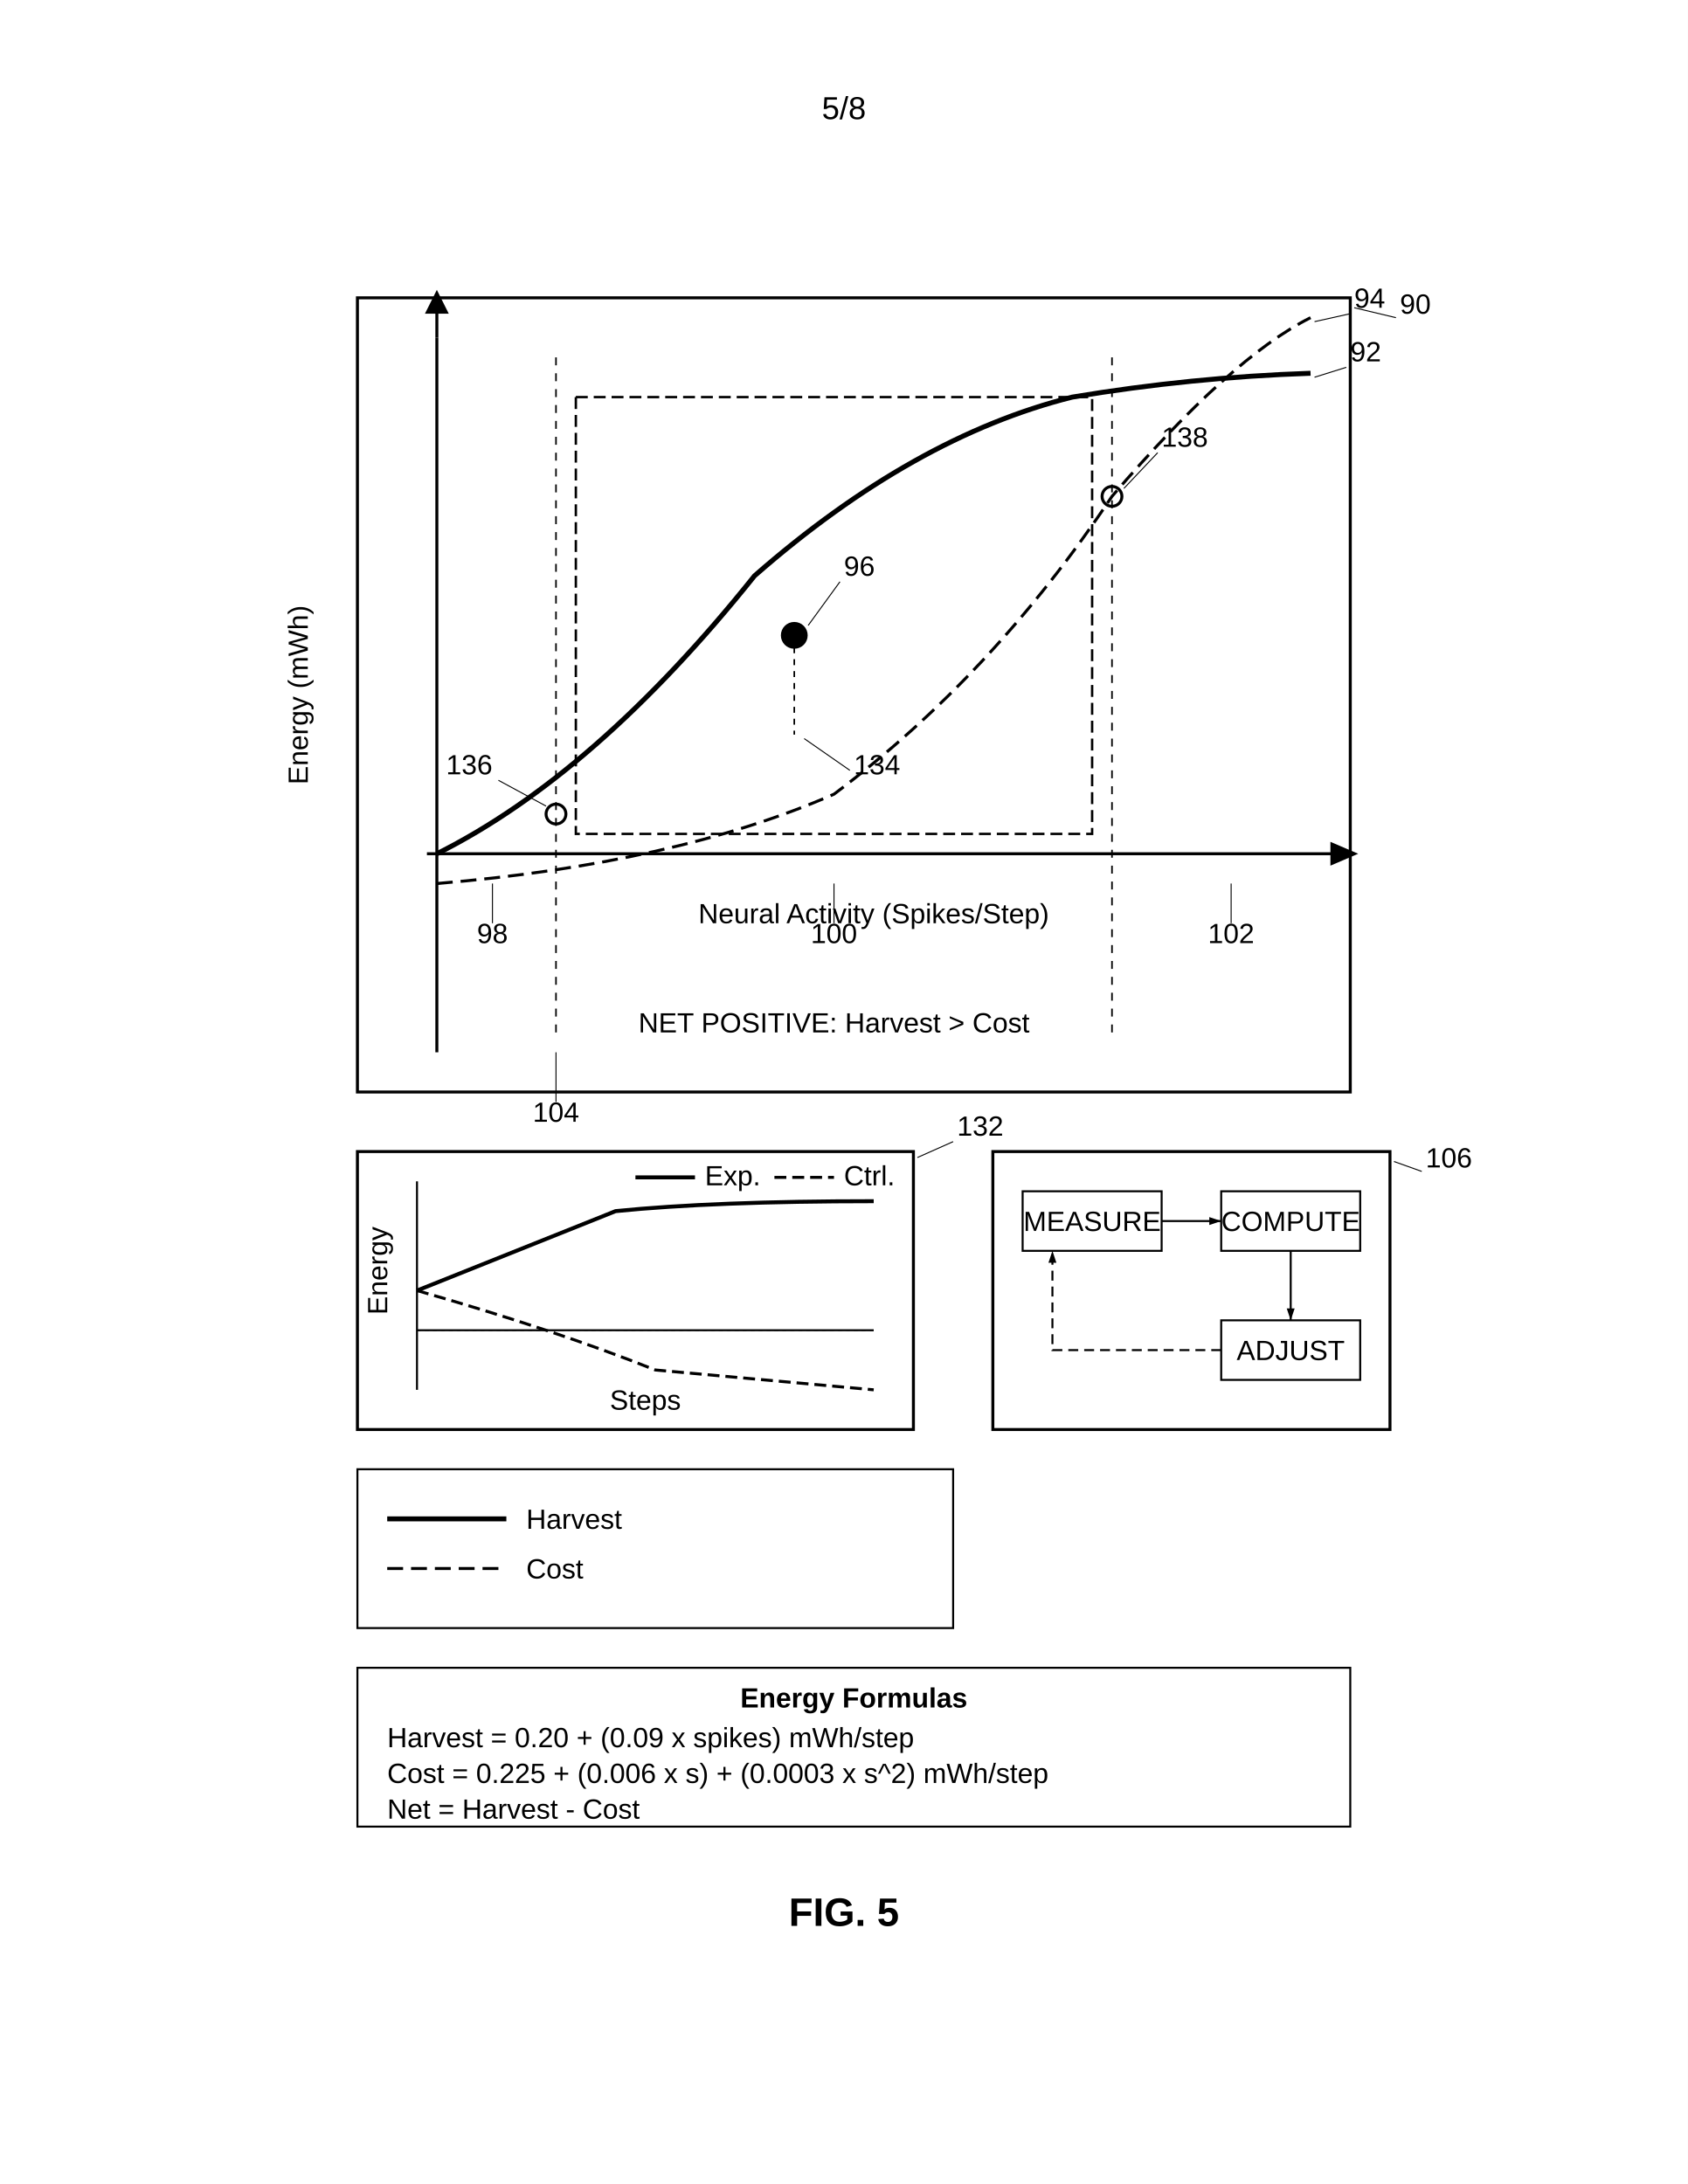
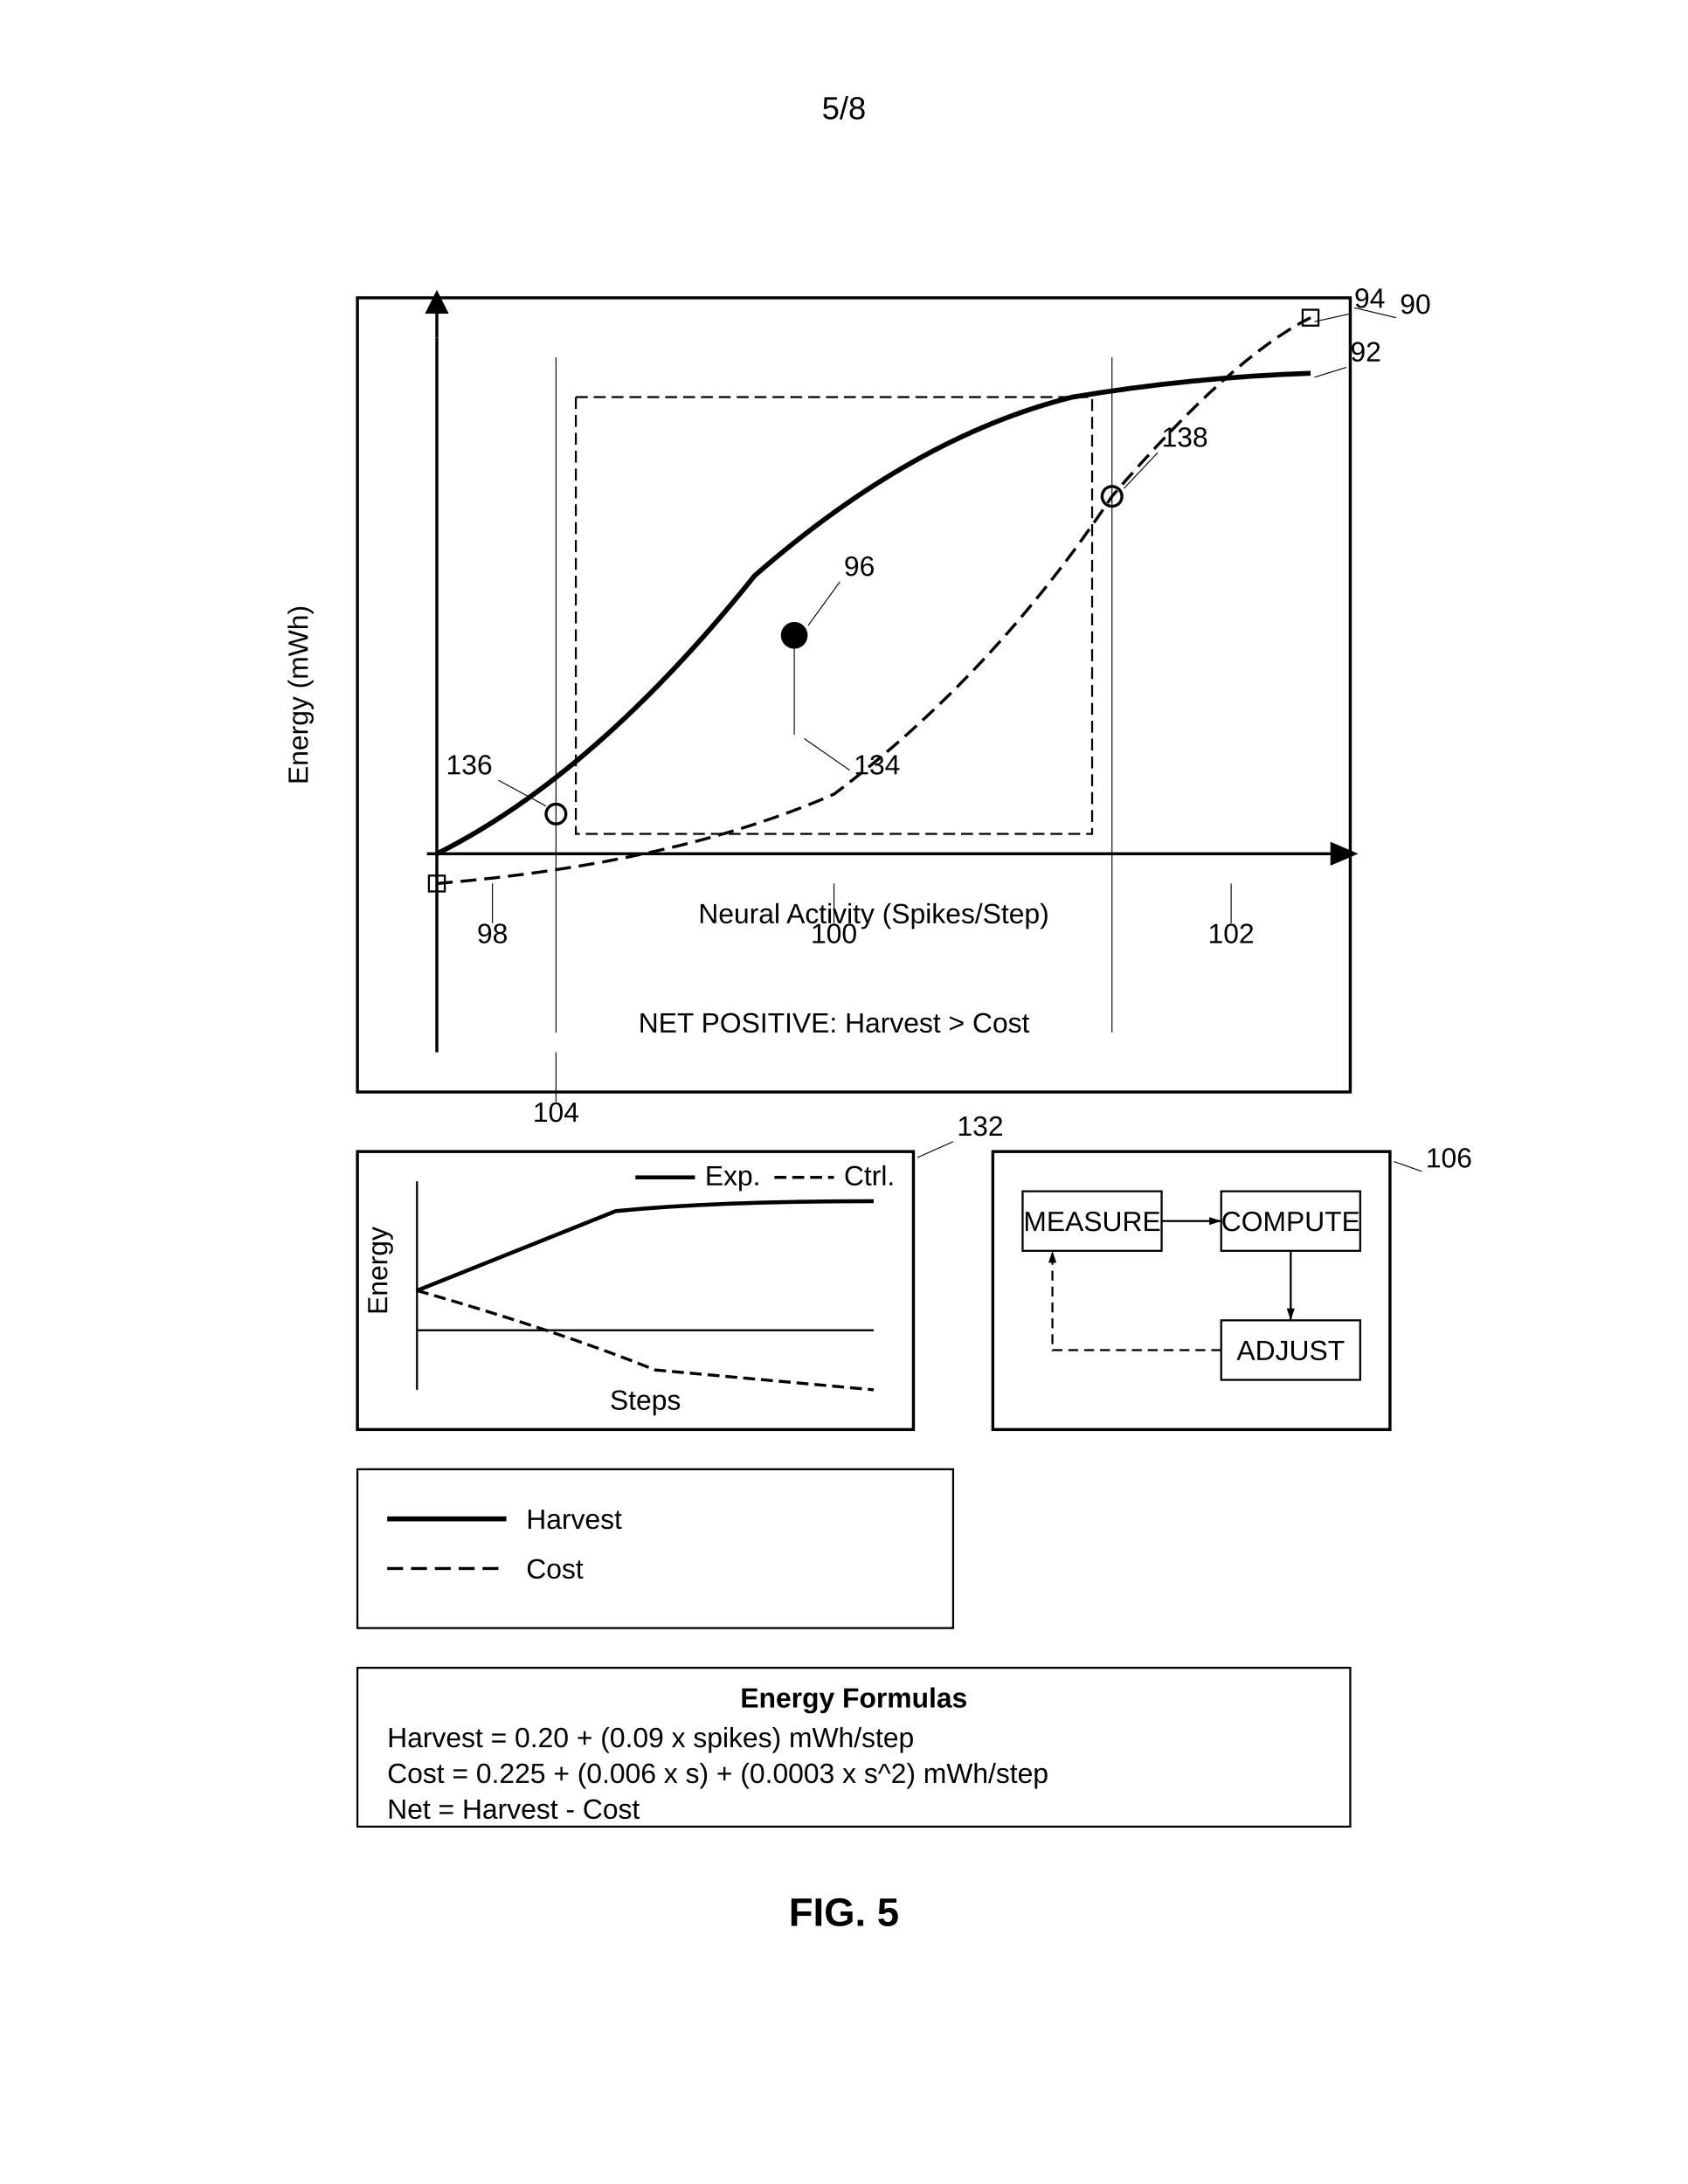
<svg xmlns="http://www.w3.org/2000/svg" width="8.5in" height="11in" viewBox="0 0 850 1100">
  <defs>
    <marker id="ah" markerWidth="6" markerHeight="4" refX="6" refY="2" orient="auto">
      <polygon points="0 0, 6 2, 0 4" fill="black" />
    </marker>
    <marker id="ah-rev" markerWidth="6" markerHeight="4" refX="0" refY="2" orient="auto">
      <polygon points="6 0, 0 2, 6 4" fill="black" />
    </marker>
  </defs>
  <rect width="100%" height="100%" fill="white" />
  <text x="425" y="60" font-family="Arial, sans-serif" font-size="16" text-anchor="middle" fill="black">5/8</text>
  <g transform="translate(0, 50)">
    <path d="M 180 100 L 680 100 L 680 500 L 180 500 Z" fill="none" stroke="black" stroke-width="1.5" />
+     <rect x="216" y="391" width="8" height="8" fill="none" stroke="black" stroke-width="1" />
+     <rect x="656" y="106" width="8" height="8" fill="none" stroke="black" stroke-width="1" />
    <text x="705" y="108" font-family="Arial, sans-serif" font-size="14" text-anchor="start" fill="black">90</text>
    <line x1="703" y1="110" x2="682" y2="105" stroke="black" stroke-width="0.5" />
    <line x1="220" y1="120" x2="220" y2="480" stroke="black" stroke-width="1.5" />
    <line x1="220" y1="120" x2="220" y2="102" stroke="black" stroke-width="1.5" />
    <polygon points="214 108, 220 96, 226 108" fill="black" stroke="none" />
    <line x1="220" y1="380" x2="660" y2="380" stroke="black" stroke-width="1.5" />
    <line x1="660" y1="380" x2="676" y2="380" stroke="black" stroke-width="1.5" />
    <polygon points="670 374, 684 380, 670 386" fill="black" stroke="none" />
    <text x="155" y="300" font-family="Arial, sans-serif" font-size="14" text-anchor="middle" fill="black" transform="rotate(-90, 155, 300)">Energy (mWh)</text>
    <text x="440" y="415" font-family="Arial, sans-serif" font-size="14" text-anchor="middle" fill="black">Neural Activity (Spikes/Step)</text>
    <line x1="215" y1="380" x2="220" y2="380" stroke="black" stroke-width="1.5" />
    <path d="M 220 380 Q 300 340 380 240 Q 460 170 540 150 Q 600 140 660 138" fill="none" stroke="black" stroke-width="2.5" />
    <text x="680" y="132" font-family="Arial, sans-serif" font-size="14" text-anchor="start" fill="black">92</text>
    <line x1="678" y1="135" x2="662" y2="140" stroke="black" stroke-width="0.5" />
    <path d="M 220 395 Q 340 385 420 350 Q 500 290 560 200 Q 620 130 660 110" fill="none" stroke="black" stroke-width="1.5" stroke-dasharray="8,4" />
    <text x="682" y="105" font-family="Arial, sans-serif" font-size="14" text-anchor="start" fill="black">94</text>
    <line x1="680" y1="108" x2="662" y2="112" stroke="black" stroke-width="0.5" />
-     <circle cx="280" cy="360" r="5" fill="none" stroke="black" stroke-width="1.5" />
+     <path d="M 275 360 A 5 5 0 1 0 285 360 A 5 5 0 1 0 275 360 Z" fill="none" stroke="black" stroke-width="1.5" />
    <text x="248" y="340" font-family="Arial, sans-serif" font-size="14" text-anchor="end" fill="black">136</text>
    <line x1="251" y1="343" x2="275" y2="356" stroke="black" stroke-width="0.5" />
-     <circle cx="560" cy="200" r="5" fill="none" stroke="black" stroke-width="1.5" />
+     <path d="M 555 200 A 5 5 0 1 0 565 200 A 5 5 0 1 0 555 200 Z" fill="none" stroke="black" stroke-width="1.5" />
    <text x="585" y="175" font-family="Arial, sans-serif" font-size="14" text-anchor="start" fill="black">138</text>
    <line x1="583" y1="178" x2="566" y2="196" stroke="black" stroke-width="0.5" />
-     <line x1="280" y1="130" x2="280" y2="470" stroke="black" stroke-width="0.8" stroke-dasharray="4,4" />
-     <line x1="560" y1="130" x2="560" y2="470" stroke="black" stroke-width="0.8" stroke-dasharray="4,4" />
+     <line x1="280" y1="130" x2="280" y2="470" stroke="black" stroke-width="0.5" />
+     <line x1="560" y1="130" x2="560" y2="470" stroke="black" stroke-width="0.5" />
    <text x="280" y="515" font-family="Arial, sans-serif" font-size="14" text-anchor="middle" fill="black">104</text>
    <line x1="280" y1="505" x2="280" y2="480" stroke="black" stroke-width="0.5" />
    <text x="248" y="425" font-family="Arial, sans-serif" font-size="14" text-anchor="middle" fill="black">98</text>
    <line x1="248" y1="415" x2="248" y2="395" stroke="black" stroke-width="0.5" />
    <text x="420" y="425" font-family="Arial, sans-serif" font-size="14" text-anchor="middle" fill="black">100</text>
    <line x1="420" y1="415" x2="420" y2="395" stroke="black" stroke-width="0.5" />
    <text x="620" y="425" font-family="Arial, sans-serif" font-size="14" text-anchor="middle" fill="black">102</text>
    <line x1="620" y1="415" x2="620" y2="395" stroke="black" stroke-width="0.5" />
-     <path d="M 290 150 L 550 150 L 550 370 L 290 370 Z" fill="none" stroke="black" stroke-width="1.2" stroke-dasharray="6,3" />
+     <rect x="290" y="150" width="260" height="220" fill="none" stroke="black" stroke-width="0.99" stroke-dasharray="6,3" />
    <text x="420" y="470" font-family="Arial, sans-serif" font-size="14" text-anchor="middle" fill="black">NET POSITIVE: Harvest &gt; Cost</text>
-     <circle cx="400" cy="270" r="6" fill="black" stroke="black" stroke-width="1.5" />
+     <path d="M 394 270 A 6 6 0 1 0 406 270 A 6 6 0 1 0 394 270 Z" fill="black" stroke="black" stroke-width="1.5" />
    <text x="425" y="240" font-family="Arial, sans-serif" font-size="14" text-anchor="start" fill="black">96</text>
    <line x1="423" y1="243" x2="407" y2="265" stroke="black" stroke-width="0.5" />
-     <line x1="400" y1="276" x2="400" y2="320" stroke="black" stroke-width="0.8" stroke-dasharray="3,3" />
+     <line x1="400" y1="276" x2="400" y2="320" stroke="black" stroke-width="0.5" />
    <text x="430" y="340" font-family="Arial, sans-serif" font-size="14" text-anchor="start" fill="black">134</text>
    <line x1="428" y1="338" x2="405" y2="322" stroke="black" stroke-width="0.5" />
    <rect x="180" y="530" width="280" height="140" fill="none" stroke="black" stroke-width="1.5" />
    <line x1="210" y1="545" x2="210" y2="650" stroke="black" stroke-width="1" />
    <line x1="210" y1="620" x2="440" y2="620" stroke="black" stroke-width="1" />
    <text x="195" y="590" font-family="Arial, sans-serif" font-size="14" text-anchor="middle" fill="black" transform="rotate(-90, 195, 590)">Energy</text>
    <text x="325" y="660" font-family="Arial, sans-serif" font-size="14" text-anchor="middle" fill="black">Steps</text>
    <path d="M 210 600 Q 260 580 310 560 Q 360 555 440 555" fill="none" stroke="black" stroke-width="2" />
    <path d="M 210 600 Q 280 620 330 640 L 440 650" fill="none" stroke="black" stroke-width="1.5" stroke-dasharray="6,3" />
-     <path d="M 210 620 Q 325 620 440 620" fill="none" stroke="black" stroke-width="0.5" stroke-dasharray="2,2" />
+     <line x1="210" y1="620" x2="440" y2="620" stroke="black" stroke-width="0.5" />
    <line x1="320" y1="543" x2="350" y2="543" stroke="black" stroke-width="2" />
    <text x="355" y="547" font-family="Arial, sans-serif" font-size="14" text-anchor="start" fill="black">Exp.</text>
    <line x1="390" y1="543" x2="420" y2="543" stroke="black" stroke-width="1.5" stroke-dasharray="6,3" />
    <text x="425" y="547" font-family="Arial, sans-serif" font-size="14" text-anchor="start" fill="black">Ctrl.</text>
    <text x="482" y="522" font-family="Arial, sans-serif" font-size="14" text-anchor="start" fill="black">132</text>
    <line x1="480" y1="525" x2="462" y2="533" stroke="black" stroke-width="0.5" />
    <path d="M 500 530 L 700 530 L 700 670 L 500 670 Z" fill="none" stroke="black" stroke-width="1.5" />
    <rect x="515" y="550" width="70" height="30" fill="none" stroke="black" stroke-width="1" />
    <text x="550" y="570" font-family="Arial, sans-serif" font-size="14" text-anchor="middle" fill="black">MEASURE</text>
    <line x1="585" y1="565" x2="615" y2="565" stroke="black" stroke-width="1" marker-end="url(#ah)" />
    <rect x="615" y="550" width="70" height="30" fill="none" stroke="black" stroke-width="1" />
    <text x="650" y="570" font-family="Arial, sans-serif" font-size="14" text-anchor="middle" fill="black">COMPUTE</text>
    <line x1="650" y1="580" x2="650" y2="615" stroke="black" stroke-width="1" marker-end="url(#ah)" />
    <rect x="615" y="615" width="70" height="30" fill="none" stroke="black" stroke-width="1" />
    <text x="650" y="635" font-family="Arial, sans-serif" font-size="14" text-anchor="middle" fill="black">ADJUST</text>
    <path d="M 615 630 L 530 630 L 530 580" fill="none" stroke="black" stroke-width="1" stroke-dasharray="5,3" marker-end="url(#ah)" />
    <text x="718" y="538" font-family="Arial, sans-serif" font-size="14" text-anchor="start" fill="black">106</text>
    <line x1="716" y1="540" x2="702" y2="535" stroke="black" stroke-width="0.5" />
    <rect x="180" y="690" width="300" height="80" fill="none" stroke="black" stroke-width="1" />
    <line x1="195" y1="715" x2="255" y2="715" stroke="black" stroke-width="2.5" />
    <text x="265" y="720" font-family="Arial, sans-serif" font-size="14" text-anchor="start" fill="black">Harvest</text>
    <line x1="195" y1="740" x2="255" y2="740" stroke="black" stroke-width="1.5" stroke-dasharray="8,4" />
    <text x="265" y="745" font-family="Arial, sans-serif" font-size="14" text-anchor="start" fill="black">Cost</text>
    <rect x="180" y="790" width="500" height="80" fill="none" stroke="black" stroke-width="1" />
    <text x="430" y="810" font-family="Arial, sans-serif" font-size="14" font-weight="bold" text-anchor="middle" fill="black">Energy Formulas</text>
    <text x="195" y="830" font-family="Arial, sans-serif" font-size="14" text-anchor="start" fill="black">Harvest = 0.20 + (0.09 x spikes) mWh/step</text>
    <text x="195" y="848" font-family="Arial, sans-serif" font-size="14" text-anchor="start" fill="black">Cost = 0.225 + (0.006 x s) + (0.0003 x s^2) mWh/step</text>
    <text x="195" y="866" font-family="Arial, sans-serif" font-size="14" text-anchor="start" fill="black">Net = Harvest - Cost</text>
    <text x="425" y="920" font-family="Arial, sans-serif" font-size="20" font-weight="bold" text-anchor="middle" fill="black">FIG. 5</text>
  </g>
</svg>
